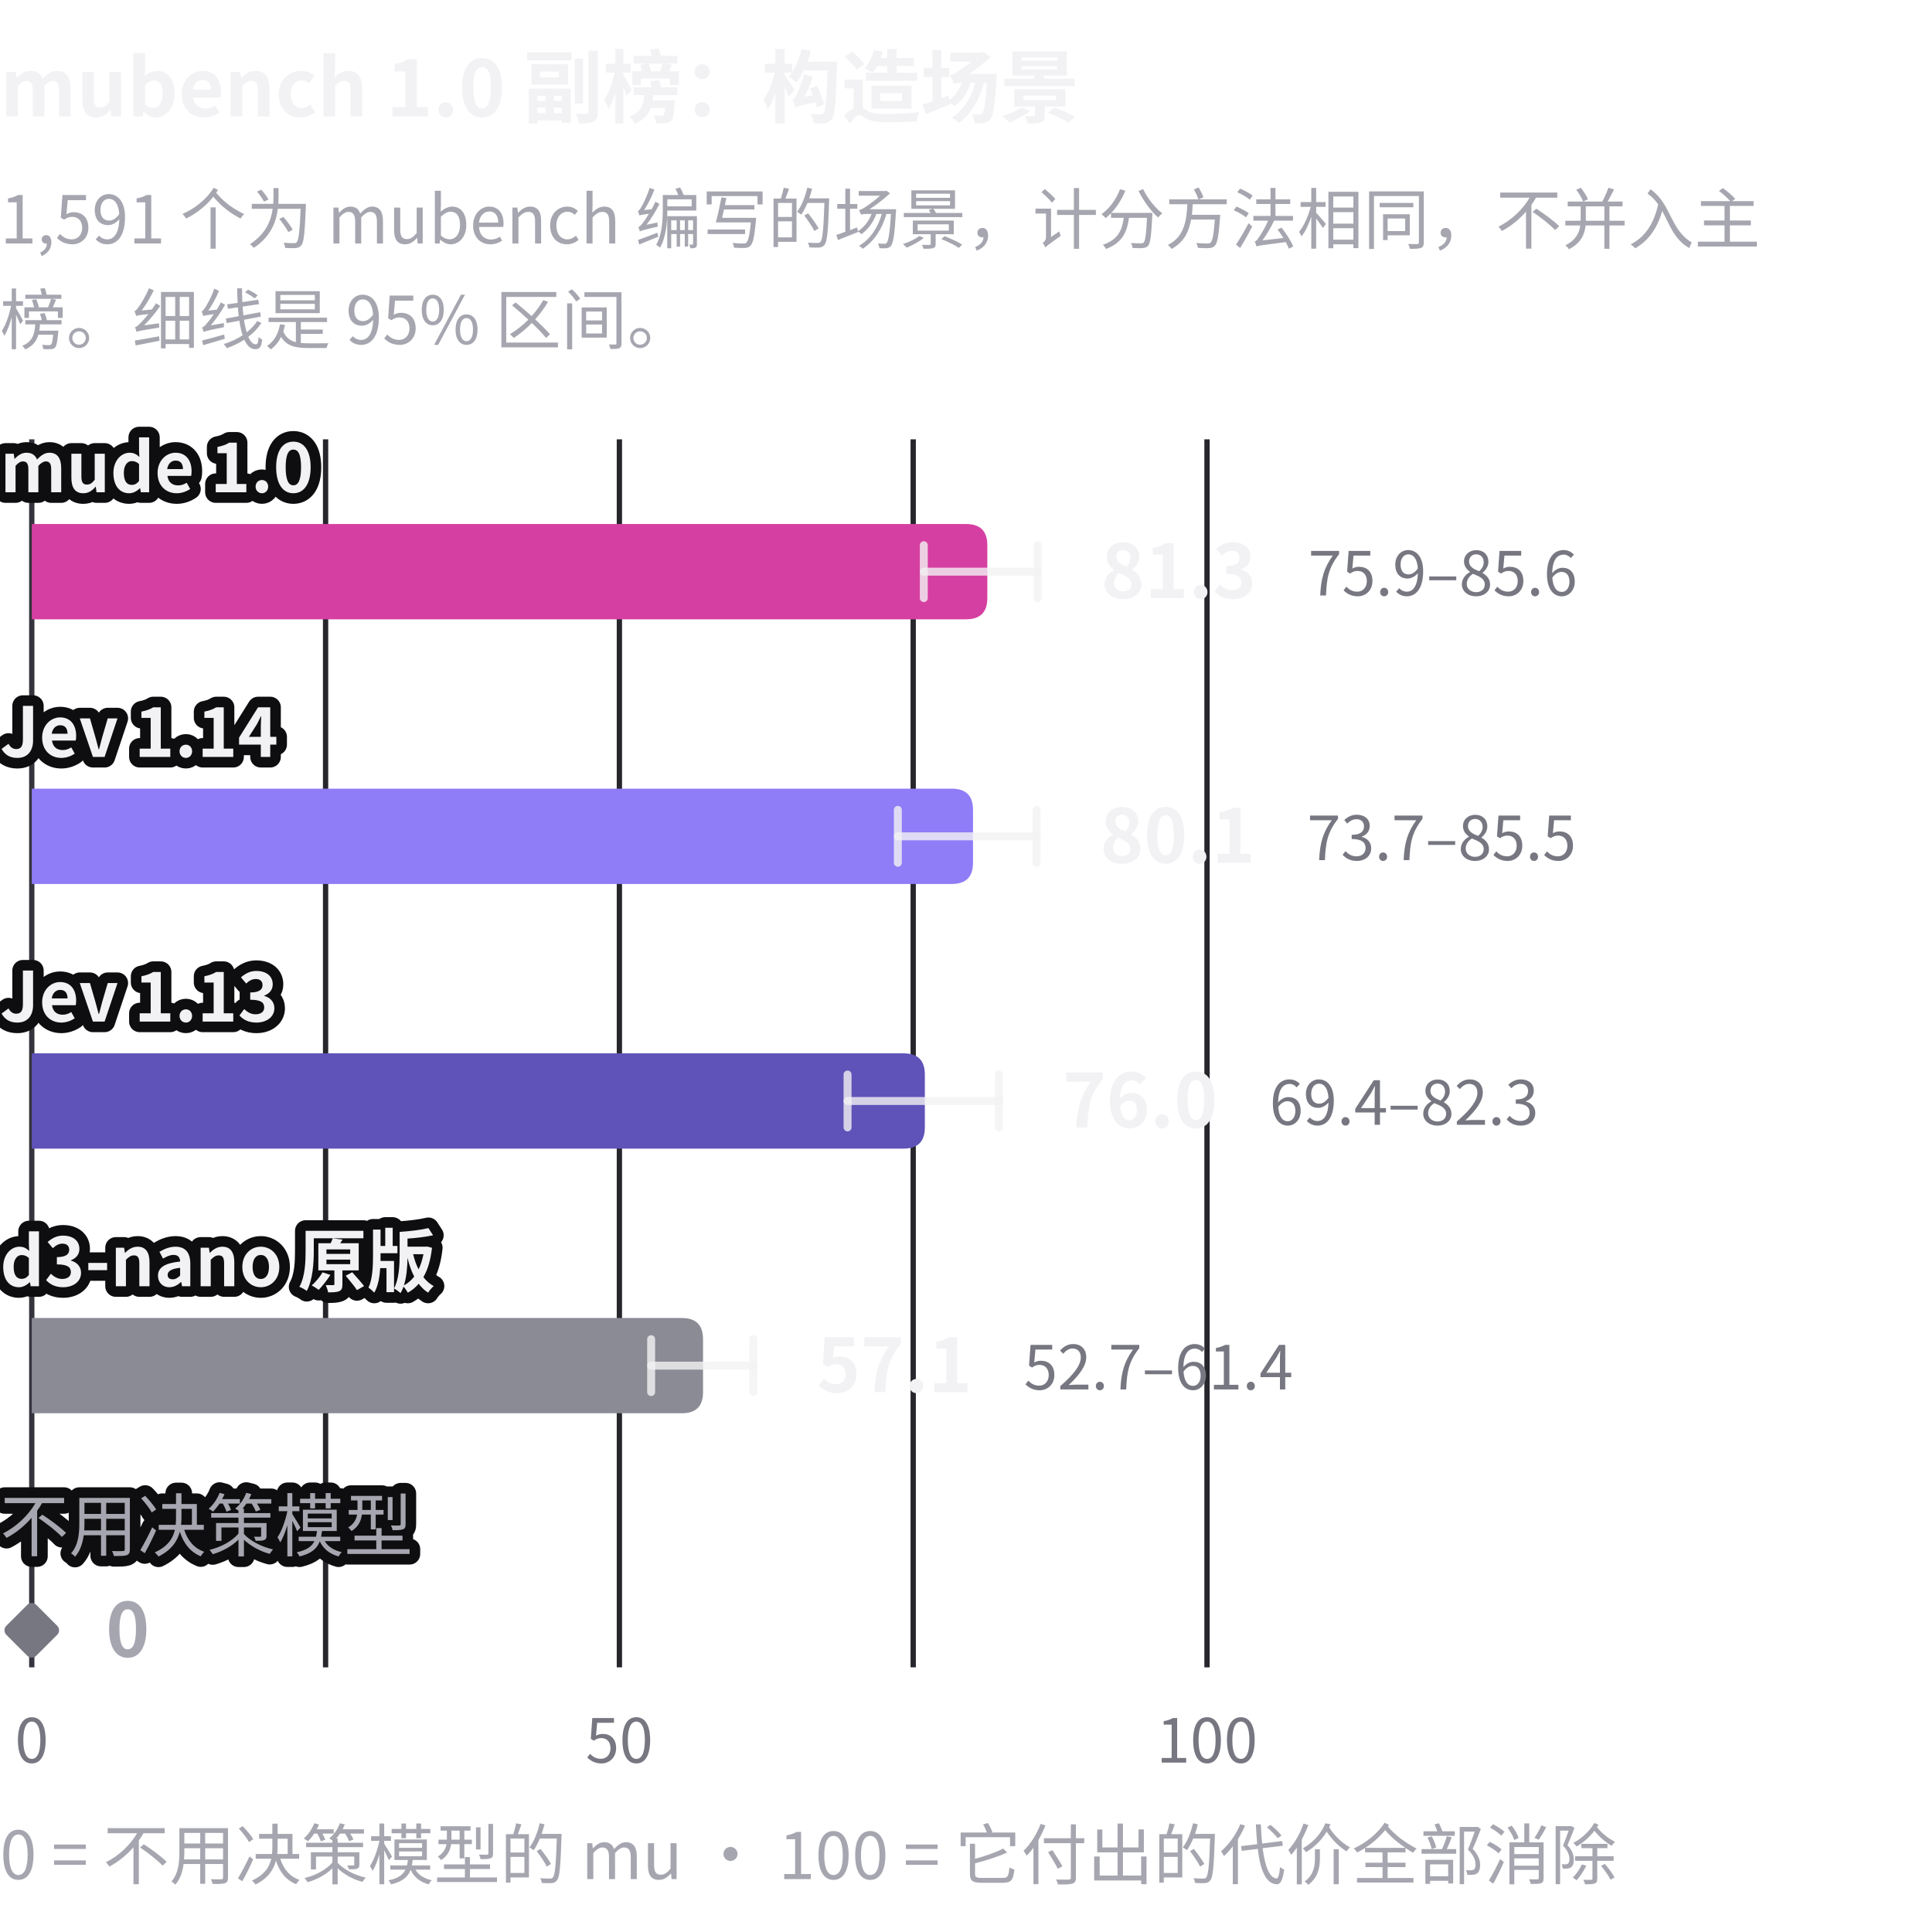
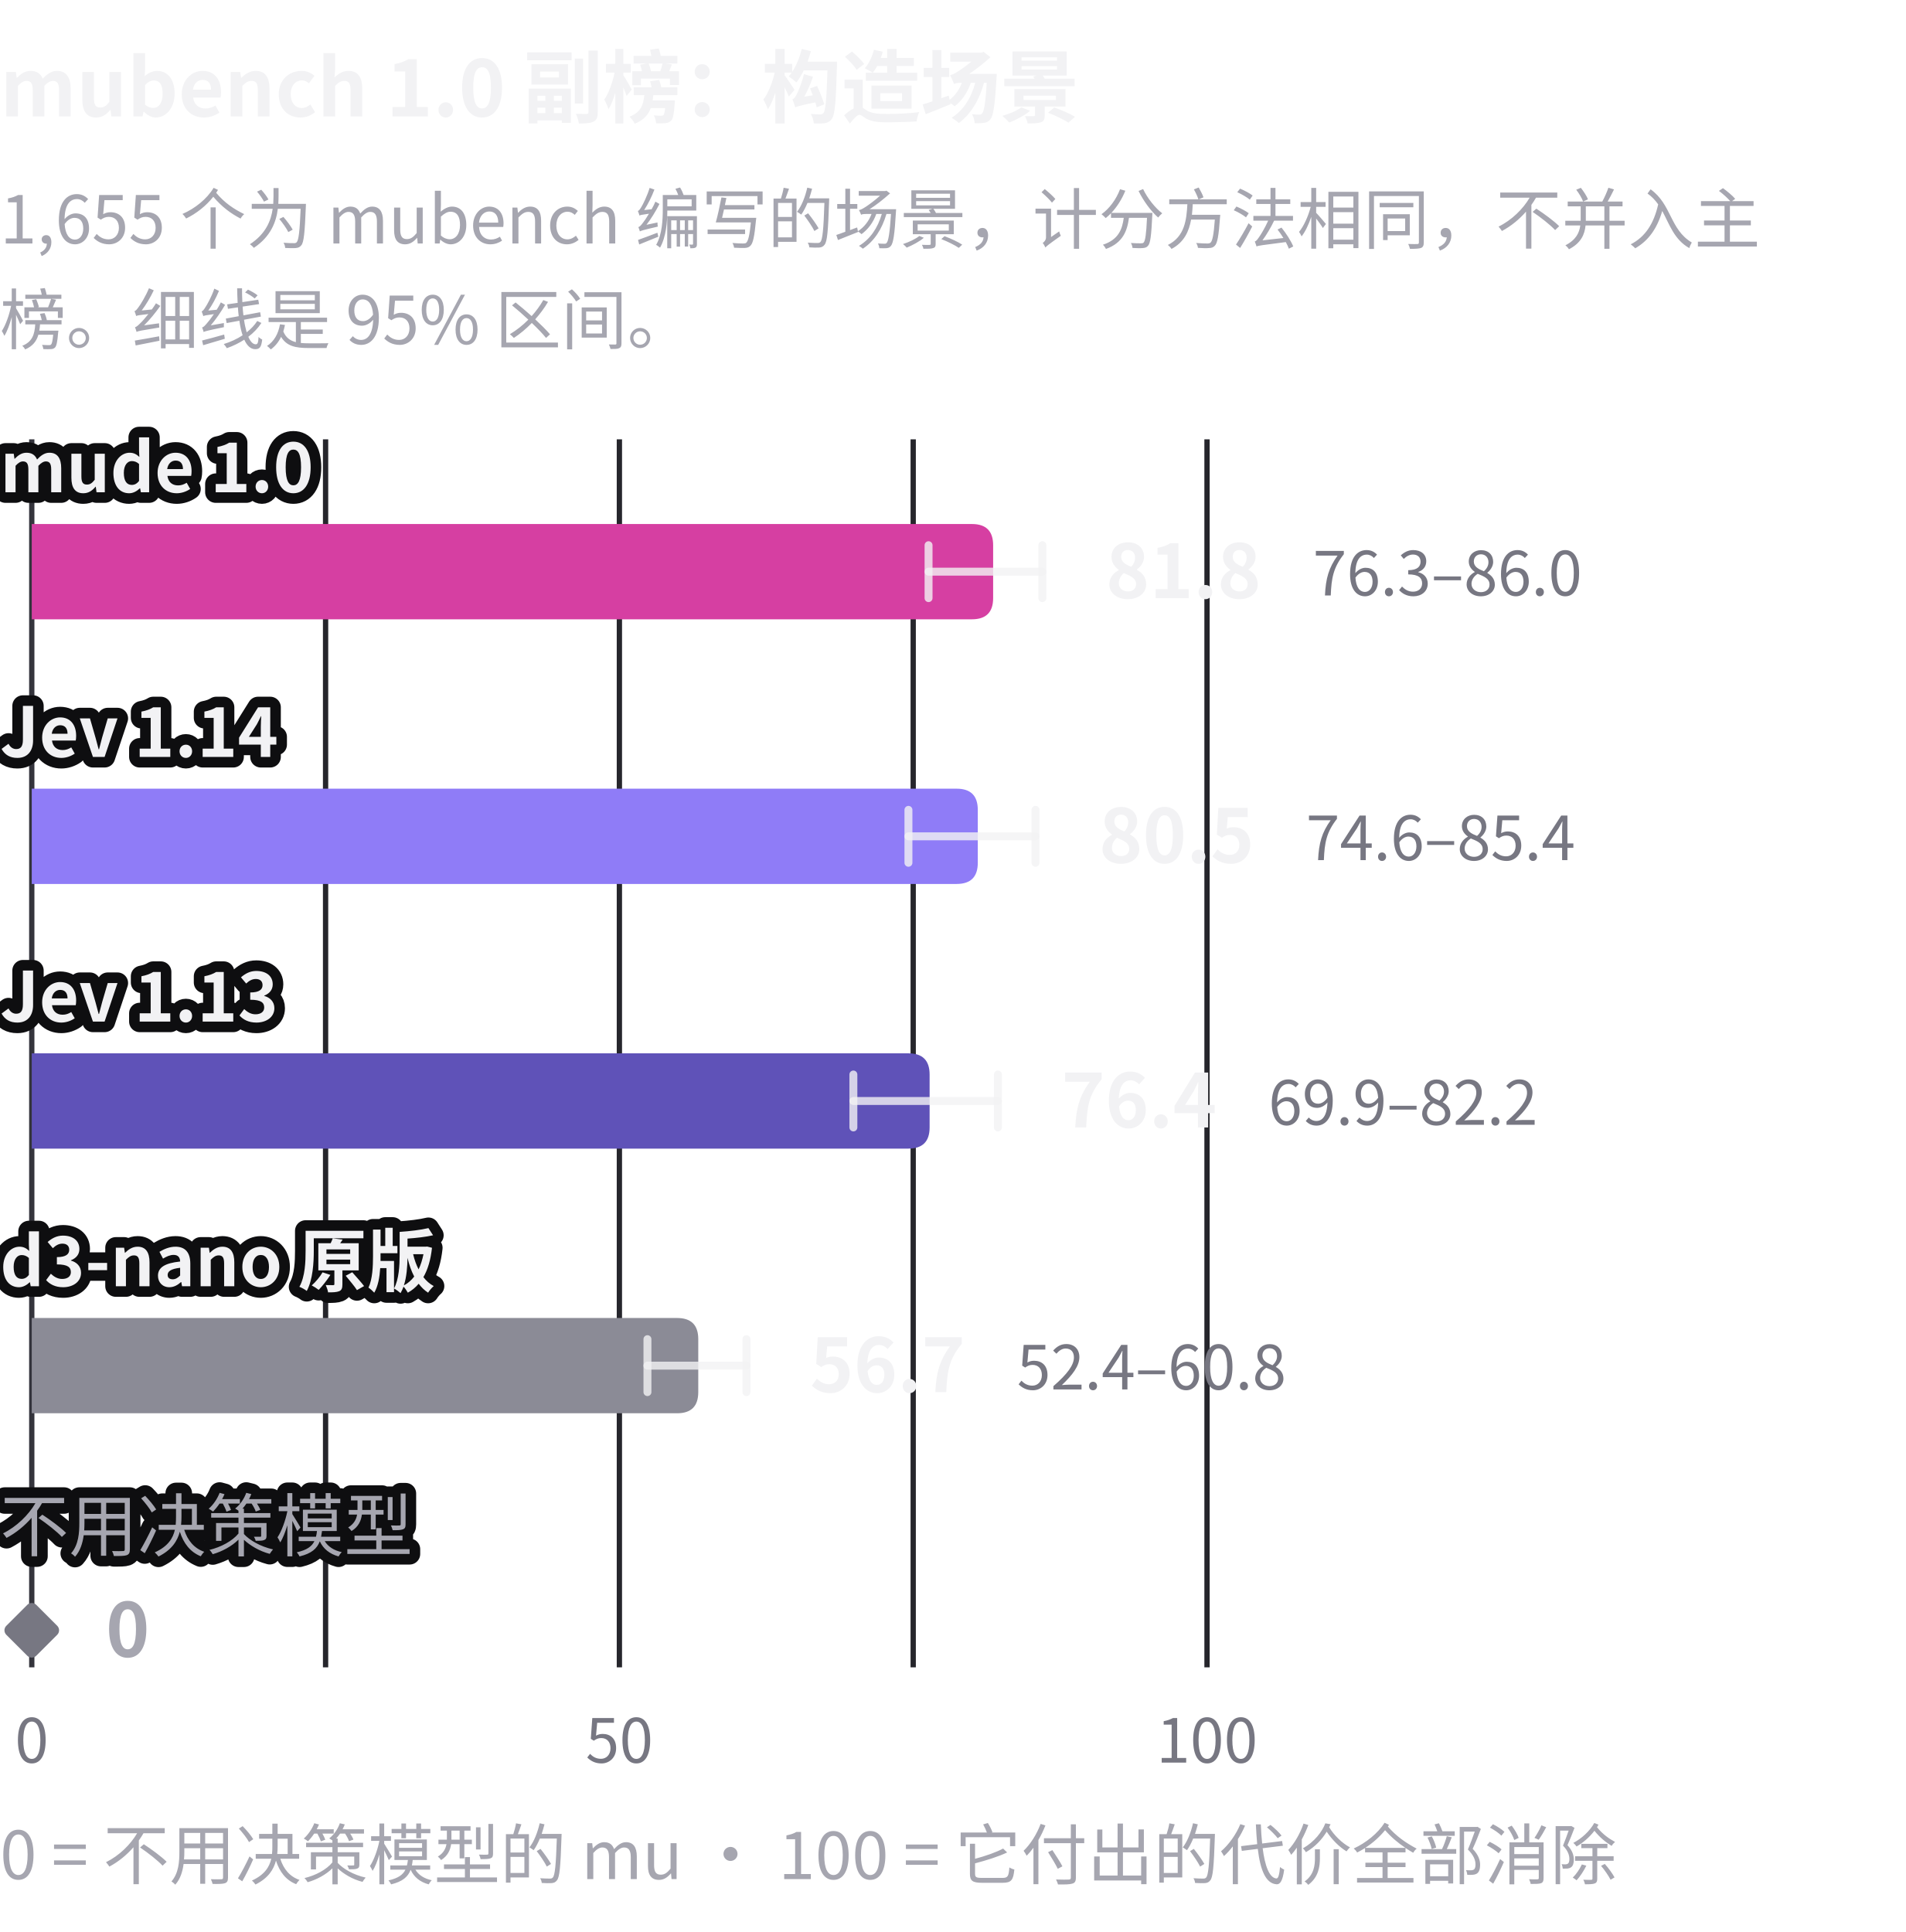
<svg xmlns="http://www.w3.org/2000/svg" width="360" height="365" viewBox="0 0 360 365" role="img" aria-labelledby="t d" font-family="-apple-system, BlinkMacSystemFont, &quot;Segoe UI&quot;, &quot;PingFang SC&quot;, &quot;Hiragino Sans GB&quot;, &quot;Noto Sans CJK SC&quot;, &quot;Noto Sans SC&quot;, &quot;Microsoft YaHei&quot;, &quot;Helvetica Neue&quot;, Arial, sans-serif">
  <text x="0" y="22" font-size="15" font-weight="650" fill="#f2f2f4">mubench 1.0 副榜：构造场景</text>
-   <text x="0" y="46" font-size="12.5" fill="#a6a6b0">1,591 个为 mubench 编写的场景，计分方法相同，不并入主</text>
+   <text x="0" y="46" font-size="12.5" fill="#a6a6b0">1,655 个为 mubench 编写的场景，计分方法相同，不并入主</text>
  <text x="0" y="65" font-size="12.5" fill="#a6a6b0">榜。细线是 95% 区间。</text>
  <line x1="6" y1="83" x2="6" y2="315" stroke="#34343c" stroke-width="1" />
  <line x1="61.5" y1="83" x2="61.5" y2="315" stroke="#26262c" stroke-width="1" />
  <line x1="117" y1="83" x2="117" y2="315" stroke="#26262c" stroke-width="1" />
  <line x1="172.5" y1="83" x2="172.5" y2="315" stroke="#26262c" stroke-width="1" />
  <line x1="228" y1="83" x2="228" y2="315" stroke="#26262c" stroke-width="1" />
  <text x="0" y="93" font-size="13" font-weight="600" stroke="#0e0e10" stroke-width="4" stroke-linejoin="round" paint-order="stroke" fill="#f2f2f4">mude 1.0</text>
-   <path d="M6,99 H182.5 Q186.5,99 186.5,103 V113 Q186.5,117 182.5,117 H6 Z" fill="#d63fa2" />
-   <line x1="174.5" y1="108" x2="196" y2="108" stroke="#f2f2f4" stroke-width="1.5" stroke-linecap="round" opacity="0.8" />
-   <line x1="174.5" y1="103" x2="174.5" y2="113" stroke="#f2f2f4" stroke-width="1.5" stroke-linecap="round" opacity="0.8" />
-   <line x1="196" y1="103" x2="196" y2="113" stroke="#f2f2f4" stroke-width="1.5" stroke-linecap="round" opacity="0.8" />
-   <text x="208" y="113" font-size="14" font-weight="650" style="font-variant-numeric: tabular-nums" fill="#f2f2f4">81.3</text>
-   <text x="247.1" y="112.5" font-size="11.5" style="font-variant-numeric: tabular-nums" fill="#777782">75.9–85.6</text>
+   <path d="M6,99 H183.6 Q187.6,99 187.6,103 V113 Q187.6,117 183.6,117 H6 Z" fill="#d63fa2" />
+   <line x1="175.4" y1="108" x2="196.9" y2="108" stroke="#f2f2f4" stroke-width="1.5" stroke-linecap="round" opacity="0.8" />
+   <line x1="175.4" y1="103" x2="175.4" y2="113" stroke="#f2f2f4" stroke-width="1.5" stroke-linecap="round" opacity="0.8" />
+   <line x1="196.9" y1="103" x2="196.9" y2="113" stroke="#f2f2f4" stroke-width="1.5" stroke-linecap="round" opacity="0.8" />
+   <text x="208.9" y="113" font-size="14" font-weight="650" style="font-variant-numeric: tabular-nums" fill="#f2f2f4">81.8</text>
+   <text x="248" y="112.5" font-size="11.5" style="font-variant-numeric: tabular-nums" fill="#777782">76.3–86.0</text>
  <text x="0" y="143" font-size="13" font-weight="600" stroke="#0e0e10" stroke-width="4" stroke-linejoin="round" paint-order="stroke" fill="#f2f2f4">Jev 1.14</text>
-   <path d="M6,149 H179.8 Q183.8,149 183.8,153 V163 Q183.8,167 179.8,167 H6 Z" fill="#8f7cf7" />
-   <line x1="169.6" y1="158" x2="195.8" y2="158" stroke="#f2f2f4" stroke-width="1.5" stroke-linecap="round" opacity="0.8" />
-   <line x1="169.6" y1="153" x2="169.6" y2="163" stroke="#f2f2f4" stroke-width="1.5" stroke-linecap="round" opacity="0.8" />
-   <line x1="195.8" y1="153" x2="195.8" y2="163" stroke="#f2f2f4" stroke-width="1.5" stroke-linecap="round" opacity="0.8" />
-   <text x="207.8" y="163" font-size="14" font-weight="650" style="font-variant-numeric: tabular-nums" fill="#f2f2f4">80.1</text>
-   <text x="246.9" y="162.5" font-size="11.5" style="font-variant-numeric: tabular-nums" fill="#777782">73.7–85.5</text>
+   <path d="M6,149 H180.7 Q184.7,149 184.7,153 V163 Q184.7,167 180.7,167 H6 Z" fill="#8f7cf7" />
+   <line x1="171.6" y1="158" x2="195.6" y2="158" stroke="#f2f2f4" stroke-width="1.5" stroke-linecap="round" opacity="0.8" />
+   <line x1="171.6" y1="153" x2="171.6" y2="163" stroke="#f2f2f4" stroke-width="1.5" stroke-linecap="round" opacity="0.8" />
+   <line x1="195.6" y1="153" x2="195.6" y2="163" stroke="#f2f2f4" stroke-width="1.5" stroke-linecap="round" opacity="0.8" />
+   <text x="207.6" y="163" font-size="14" font-weight="650" style="font-variant-numeric: tabular-nums" fill="#f2f2f4">80.5</text>
+   <text x="246.7" y="162.5" font-size="11.5" style="font-variant-numeric: tabular-nums" fill="#777782">74.6–85.4</text>
  <text x="0" y="193" font-size="13" font-weight="600" stroke="#0e0e10" stroke-width="4" stroke-linejoin="round" paint-order="stroke" fill="#f2f2f4">Jev 1.13</text>
-   <path d="M6,199 H170.7 Q174.7,199 174.7,203 V213 Q174.7,217 170.7,217 H6 Z" fill="#5f52b8" />
-   <line x1="160.1" y1="208" x2="188.7" y2="208" stroke="#f2f2f4" stroke-width="1.5" stroke-linecap="round" opacity="0.8" />
-   <line x1="160.1" y1="203" x2="160.1" y2="213" stroke="#f2f2f4" stroke-width="1.5" stroke-linecap="round" opacity="0.8" />
-   <line x1="188.7" y1="203" x2="188.7" y2="213" stroke="#f2f2f4" stroke-width="1.5" stroke-linecap="round" opacity="0.8" />
-   <text x="200.7" y="213" font-size="14" font-weight="650" style="font-variant-numeric: tabular-nums" fill="#f2f2f4">76.0</text>
-   <text x="239.8" y="212.5" font-size="11.5" style="font-variant-numeric: tabular-nums" fill="#777782">69.4–82.3</text>
+   <path d="M6,199 H171.6 Q175.6,199 175.6,203 V213 Q175.6,217 171.6,217 H6 Z" fill="#5f52b8" />
+   <line x1="161.2" y1="208" x2="188.5" y2="208" stroke="#f2f2f4" stroke-width="1.5" stroke-linecap="round" opacity="0.8" />
+   <line x1="161.2" y1="203" x2="161.2" y2="213" stroke="#f2f2f4" stroke-width="1.5" stroke-linecap="round" opacity="0.8" />
+   <line x1="188.5" y1="203" x2="188.5" y2="213" stroke="#f2f2f4" stroke-width="1.5" stroke-linecap="round" opacity="0.8" />
+   <text x="200.5" y="213" font-size="14" font-weight="650" style="font-variant-numeric: tabular-nums" fill="#f2f2f4">76.4</text>
+   <text x="239.6" y="212.5" font-size="11.5" style="font-variant-numeric: tabular-nums" fill="#777782">69.9–82.2</text>
  <text x="0" y="243" font-size="13" font-weight="600" stroke="#0e0e10" stroke-width="4" stroke-linejoin="round" paint-order="stroke" fill="#f2f2f4">d3-nano 原版</text>
-   <path d="M6,249 H128.8 Q132.8,249 132.8,253 V263 Q132.8,267 128.8,267 H6 Z" fill="#8b8b96" />
-   <line x1="123" y1="258" x2="142.3" y2="258" stroke="#f2f2f4" stroke-width="1.5" stroke-linecap="round" opacity="0.8" />
-   <line x1="123" y1="253" x2="123" y2="263" stroke="#f2f2f4" stroke-width="1.5" stroke-linecap="round" opacity="0.8" />
-   <line x1="142.3" y1="253" x2="142.3" y2="263" stroke="#f2f2f4" stroke-width="1.5" stroke-linecap="round" opacity="0.8" />
-   <text x="154.3" y="263" font-size="14" font-weight="650" style="font-variant-numeric: tabular-nums" fill="#f2f2f4">57.1</text>
-   <text x="193.4" y="262.5" font-size="11.5" style="font-variant-numeric: tabular-nums" fill="#777782">52.7–61.4</text>
+   <path d="M6,249 H127.9 Q131.9,249 131.9,253 V263 Q131.9,267 127.9,267 H6 Z" fill="#8b8b96" />
+   <line x1="122.3" y1="258" x2="141" y2="258" stroke="#f2f2f4" stroke-width="1.5" stroke-linecap="round" opacity="0.8" />
+   <line x1="122.3" y1="253" x2="122.3" y2="263" stroke="#f2f2f4" stroke-width="1.5" stroke-linecap="round" opacity="0.8" />
+   <line x1="141" y1="253" x2="141" y2="263" stroke="#f2f2f4" stroke-width="1.5" stroke-linecap="round" opacity="0.8" />
+   <text x="153" y="263" font-size="14" font-weight="650" style="font-variant-numeric: tabular-nums" fill="#f2f2f4">56.7</text>
+   <text x="192.1" y="262.5" font-size="11.5" style="font-variant-numeric: tabular-nums" fill="#777782">52.4–60.8</text>
  <text x="0" y="293" font-size="13" font-weight="500" stroke="#0e0e10" stroke-width="4" stroke-linejoin="round" paint-order="stroke" fill="#a6a6b0">不用决策模型</text>
  <rect x="2" y="304" width="8" height="8" rx="1.2" fill="#777782" transform="rotate(45 6 308)" />
  <text x="20" y="313" font-size="14" font-weight="650" style="font-variant-numeric: tabular-nums" fill="#a6a6b0">0</text>
  <text x="6" y="333" font-size="11.5" text-anchor="middle" style="font-variant-numeric: tabular-nums" fill="#777782">0</text>
  <text x="117" y="333" font-size="11.5" text-anchor="middle" style="font-variant-numeric: tabular-nums" fill="#777782">50</text>
  <text x="228" y="333" font-size="11.5" text-anchor="middle" style="font-variant-numeric: tabular-nums" fill="#777782">100</text>
  <text x="0" y="355" font-size="12.5" fill="#a6a6b0">0 = 不用决策模型的 mu · 100 = 它付出的代价全部消除</text>
</svg>
